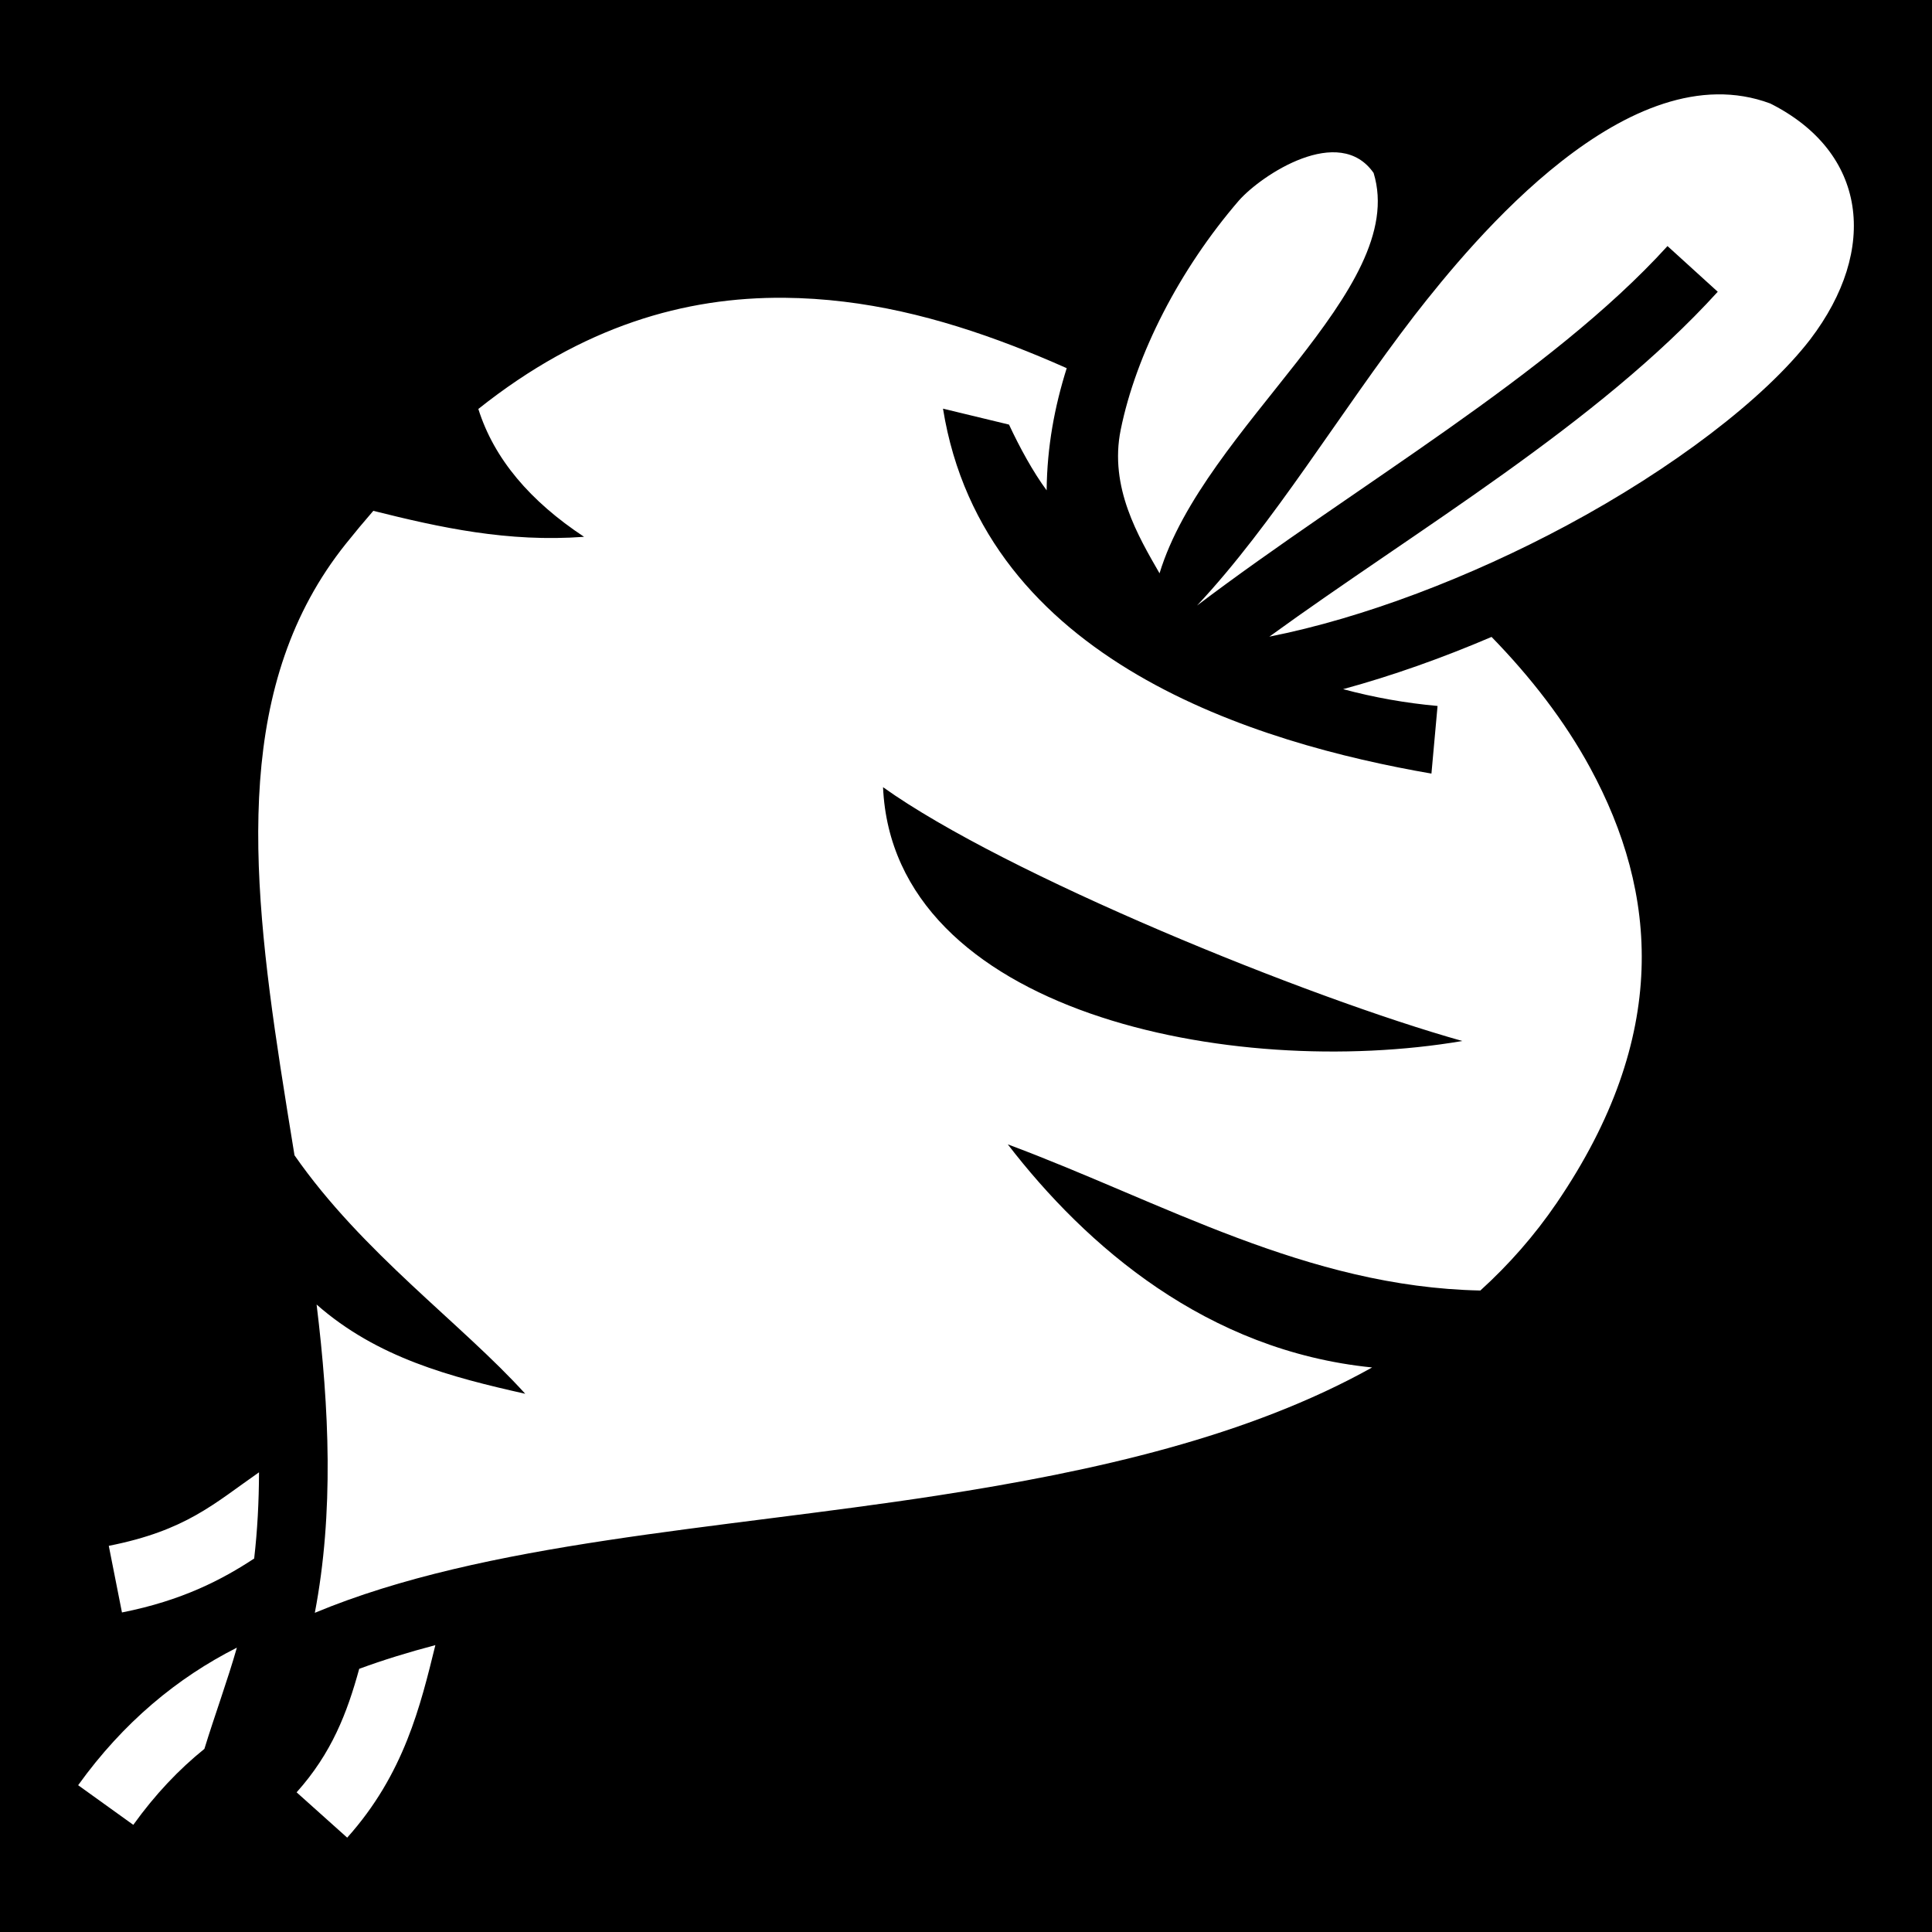
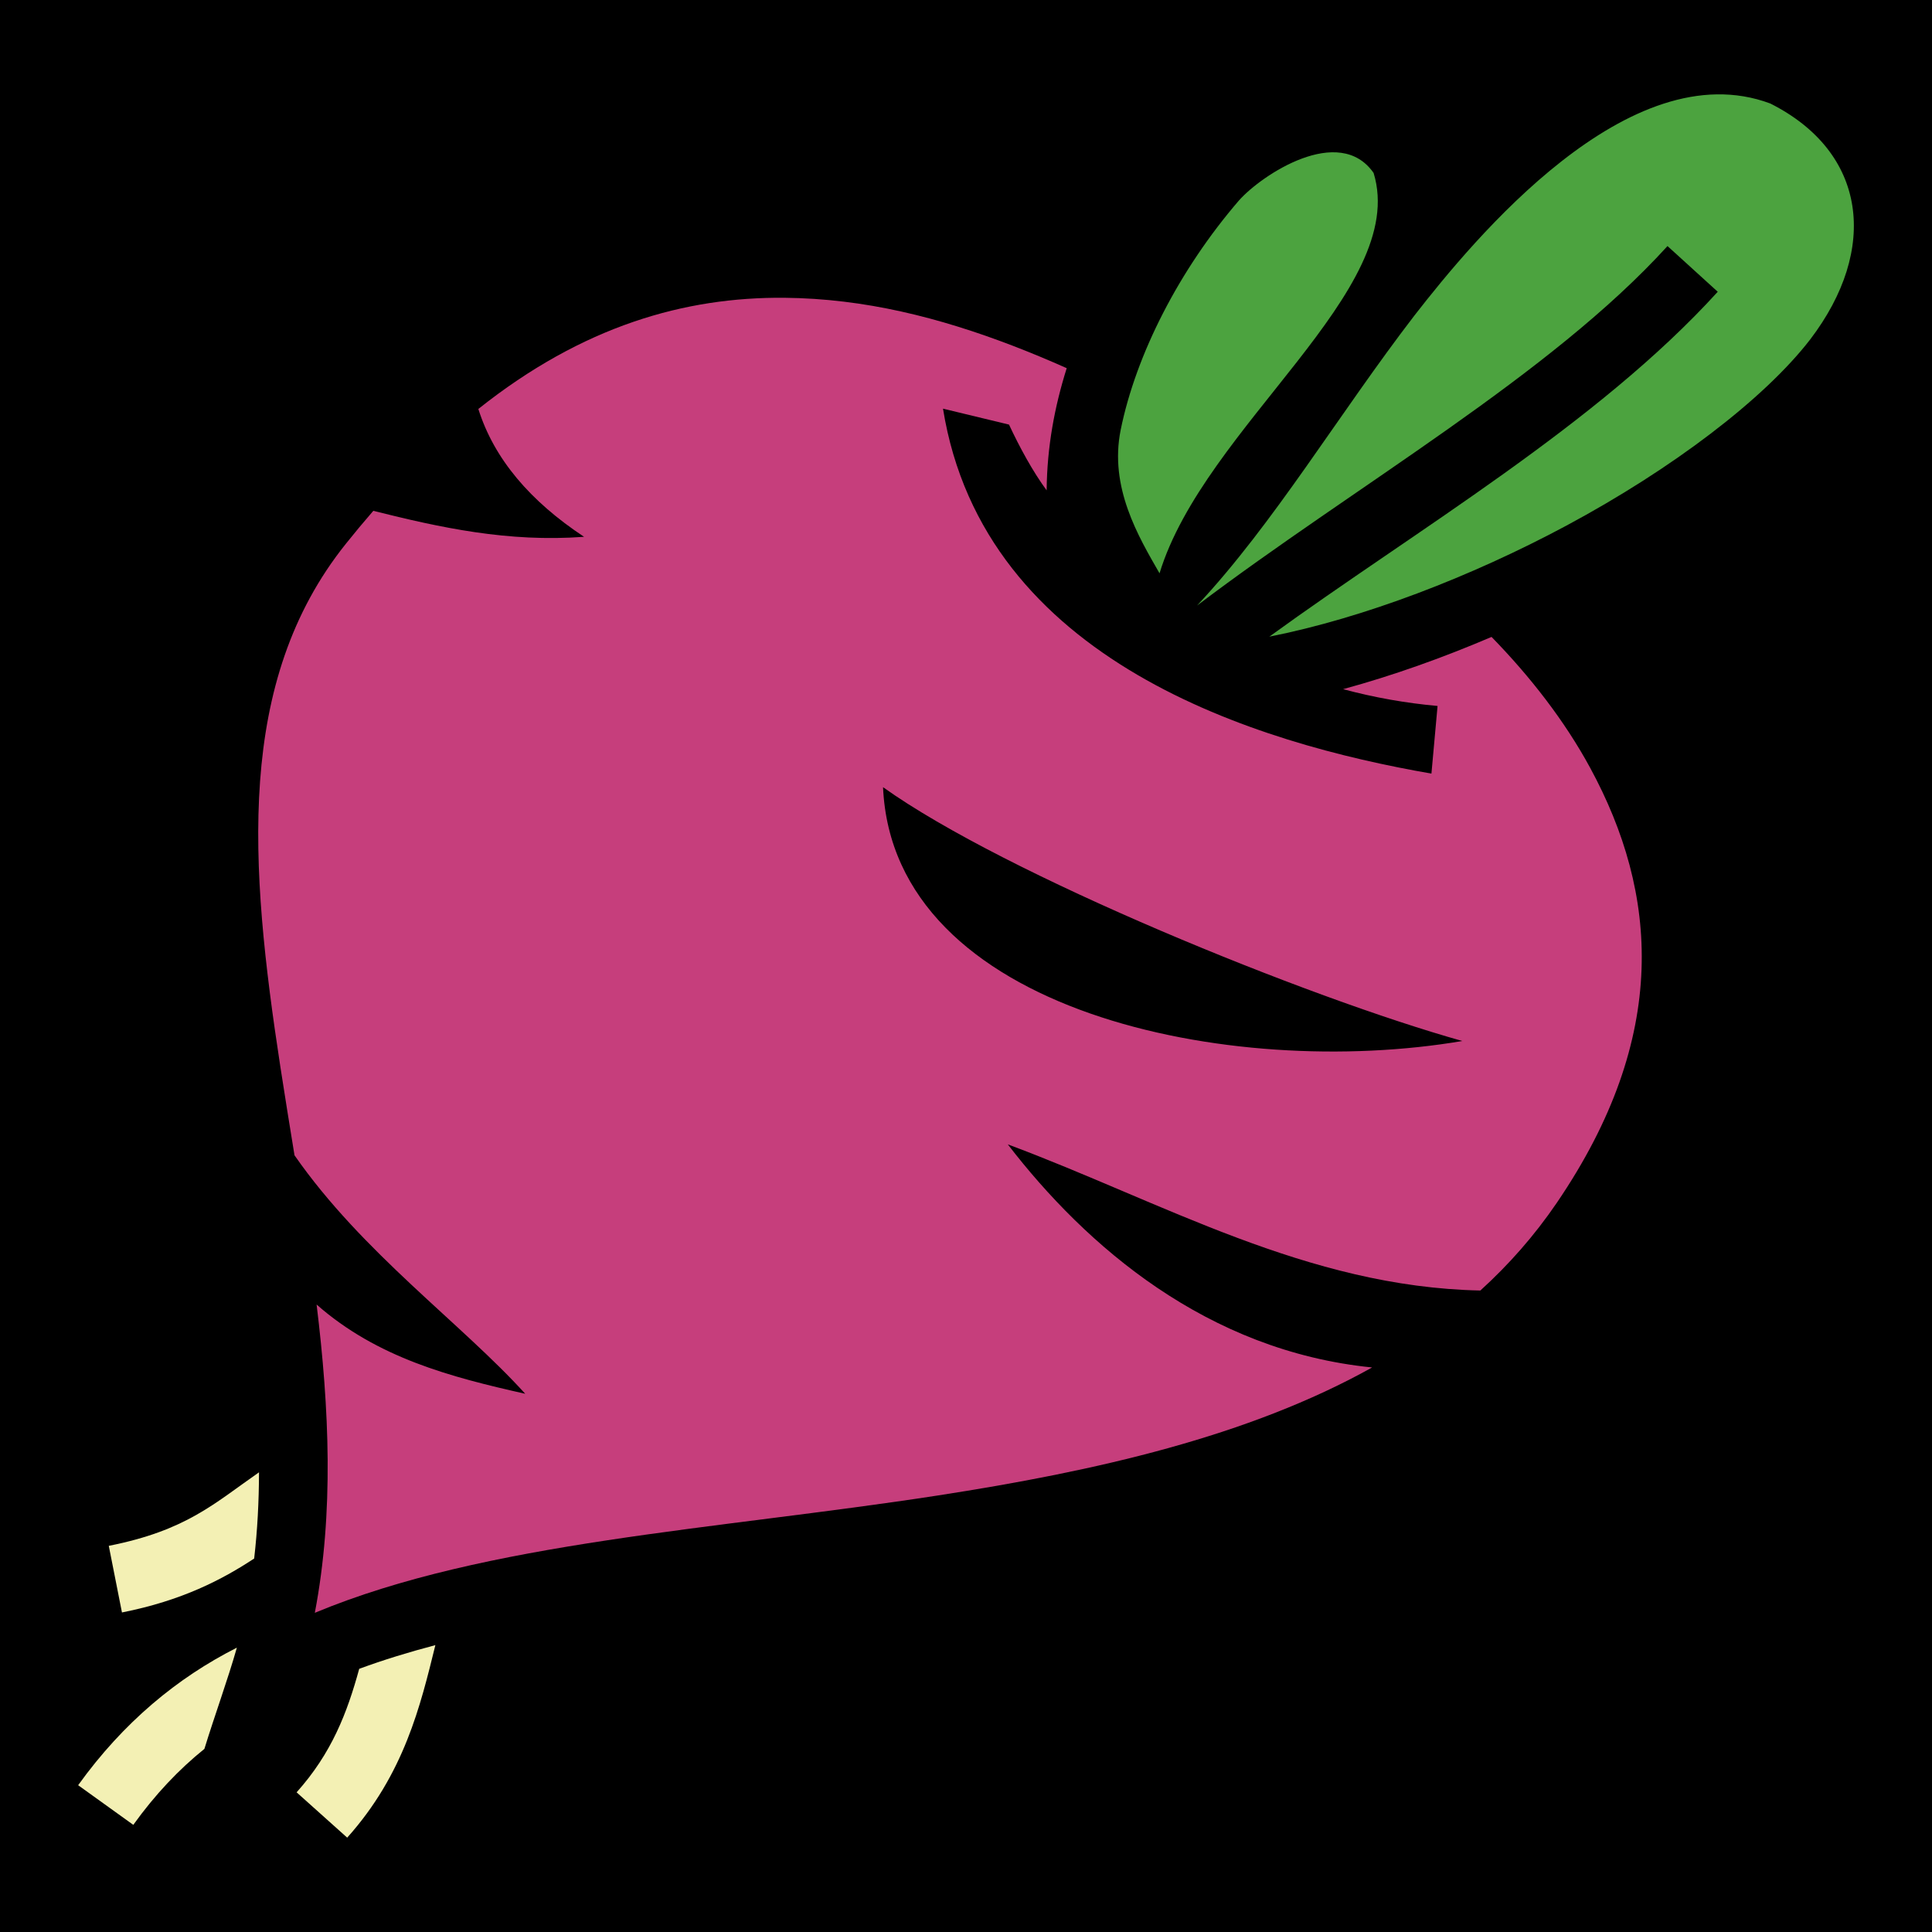
- <svg xmlns="http://www.w3.org/2000/svg" viewBox="0 0 512 512" style="height: 512px; width: 512px;">
-   <path d="M0 0h512v512H0z" fill="#000" fill-opacity="1" />
-   <g class="" transform="translate(0,0)" style="">
-     <path d="M374.827 83.628c-19.941 25.941-37.3 55.202-57.602 76.85 42.07-31.83 93.583-61.062 124.68-95.268l13.316 12.108c-31.93 35.121-79.62 62.941-118.832 91.4 24.9-4.92 53.317-15.804 78.711-29.416 28.019-15.018 52.44-33.554 64.62-49.343 18.238-23.928 15.072-49.637-10.585-62.534-37.377-13.933-78.551 35.944-94.308 56.203zm-46.483-30.511c-15.83 18.366-27.298 40.84-31.347 60.783-3.094 15.234 4.698 28.31 10.292 38.035 11.866-38.953 66.253-75.01 56.731-106.1-9.103-13.062-29.6.445-35.676 7.282zM207.83 78.914c-26.263-.217-53.339 7.404-81.065 29.466 4.166 13.234 13.735 24.44 28.02 33.88-20.135 1.497-38.098-2.434-55.854-6.884a279.777 279.777 0 0 0-7.3 8.764c-29.215 36.546-25.564 84.915-17.325 138.615 1.185 7.72 2.461 15.545 3.739 23.407 17.961 25.841 44.317 44.605 61.146 63.203-19.724-4.433-39.208-9.504-55.289-23.65 3.355 27.477 4.61 55.088-.47 81.699C128.7 408.55 189.608 405.407 248.45 396.33c42.04-6.486 82.47-15.68 115.178-33.94-43.78-4.386-75.77-32.129-96.555-59.123 40.917 15.231 79.213 37.8 125.236 38.733 7.535-6.843 14.328-14.535 20.244-23.22 30.131-44.224 26.828-82.175 8.877-115.259-6.771-12.48-15.831-24.138-26.154-34.73-13.05 5.58-26.335 10.302-39.338 13.843a147.344 147.344 0 0 0 25.03 4.453l-1.622 17.926c-45.97-7.973-118.646-29.566-129.441-96.715l17.496 4.225c2.818 6.044 6.36 12.536 9.969 17.42.117-11.614 2.105-22.155 5.32-32.373-18.786-8.362-38.644-15.175-58.998-17.617a142.936 142.936 0 0 0-15.863-1.04zm26.185 129.697c32.463 23.194 112.594 55.792 153.52 67.265-61.147 10.412-150.872-7.51-153.52-67.265zM68.64 390.179c-11.983 8.343-19.348 15.435-39.812 19.483l3.492 17.656c15.958-3.157 26.524-8.699 35.037-14.291.864-7.467 1.262-15.092 1.283-22.848zm46.737 45.797c-7.106 1.874-13.862 3.946-20.182 6.281-3.208 11.702-7.301 22.361-16.59 32.729l13.406 12.01c15.115-16.871 19.42-35.009 23.366-51.02zm-52.604.672c-15.72 7.943-30.074 19.765-42.064 36.451l14.615 10.504c5.82-8.101 12.11-14.705 18.844-20.133 2.708-8.829 6.176-18.274 8.605-26.822z" fill="#fff" fill-opacity="1" />
+ <svg xmlns="http://www.w3.org/2000/svg" width="100%" height="100%" viewBox="0 0 512 512" version="1.1" xml:space="preserve" style="fill-rule:evenodd;clip-rule:evenodd;stroke-linejoin:round;stroke-miterlimit:2;">
+   <rect x="0" y="0" width="512" height="512" style="fill-rule:nonzero;" />
+   <g>
+     <path d="M68.64,390.179C56.657,398.522 49.292,405.614 28.828,409.662L32.32,427.318C48.278,424.161 58.844,418.619 67.357,413.027C68.221,405.56 68.619,397.935 68.64,390.179ZM115.377,435.976C108.271,437.85 101.515,439.922 95.195,442.257C91.987,453.959 87.894,464.618 78.605,474.986L92.011,486.996C107.126,470.125 111.431,451.987 115.377,435.976ZM62.773,436.648C47.053,444.591 32.699,456.413 20.709,473.099L35.324,483.603C41.144,475.502 47.434,468.898 54.168,463.47C56.876,454.641 60.344,445.196 62.773,436.648Z" style="fill:rgb(243,240,180);fill-rule:nonzero;" />
+     <path d="M207.829,78.913C213.132,78.966 218.428,79.312 223.692,79.953C244.046,82.395 263.904,89.208 282.69,97.57C279.475,107.788 277.487,118.329 277.37,129.943C273.761,125.059 270.219,118.567 267.401,112.523L249.905,108.298C260.7,175.447 333.376,197.04 379.346,205.013L380.968,187.087C372.512,186.327 364.137,184.837 355.938,182.634C368.941,179.093 382.226,174.371 395.276,168.791C405.599,179.383 414.659,191.041 421.43,203.521C439.381,236.605 442.684,274.556 412.553,318.78C406.637,327.465 399.844,335.157 392.309,342C346.286,341.067 307.99,318.498 267.073,303.267C287.858,330.261 319.848,358.004 363.628,362.39C330.92,380.65 290.49,389.844 248.45,396.33C189.608,405.407 128.7,408.55 83.432,427.414C88.512,400.803 87.257,373.192 83.902,345.715C99.983,359.861 119.467,364.932 139.191,369.365C122.362,350.767 96.006,332.003 78.045,306.162C76.767,298.3 75.491,290.475 74.306,282.755C66.067,229.055 62.416,180.686 91.631,144.14C94.005,141.169 96.438,138.247 98.931,135.376C116.687,139.826 134.65,143.757 154.785,142.26C140.5,132.82 130.931,121.614 126.765,108.38C154.491,86.318 181.566,78.696 207.829,78.913ZM234.015,208.611C236.663,268.366 326.388,286.288 387.535,275.876C346.609,264.403 266.478,231.805 234.015,208.611Z" style="fill:rgb(198,62,124);" />
+     <path d="M374.827,83.628C390.584,63.369 431.758,13.492 469.135,27.425C494.792,40.322 497.958,66.031 479.72,89.959C467.54,105.748 443.119,124.284 415.1,139.302C389.706,152.914 361.289,163.798 336.389,168.718C375.601,140.259 423.291,112.439 455.221,77.318L441.905,65.21C410.808,99.416 359.295,128.648 317.225,160.478C337.527,138.83 354.886,109.569 374.827,83.628ZM328.344,53.117C334.42,46.28 354.917,32.773 364.02,45.835C373.542,76.925 319.155,112.982 307.289,151.935C301.695,142.21 293.903,129.134 296.997,113.9C301.046,93.957 312.514,71.483 328.344,53.117Z" style="fill:rgb(76,163,63);" />
  </g>
</svg>
